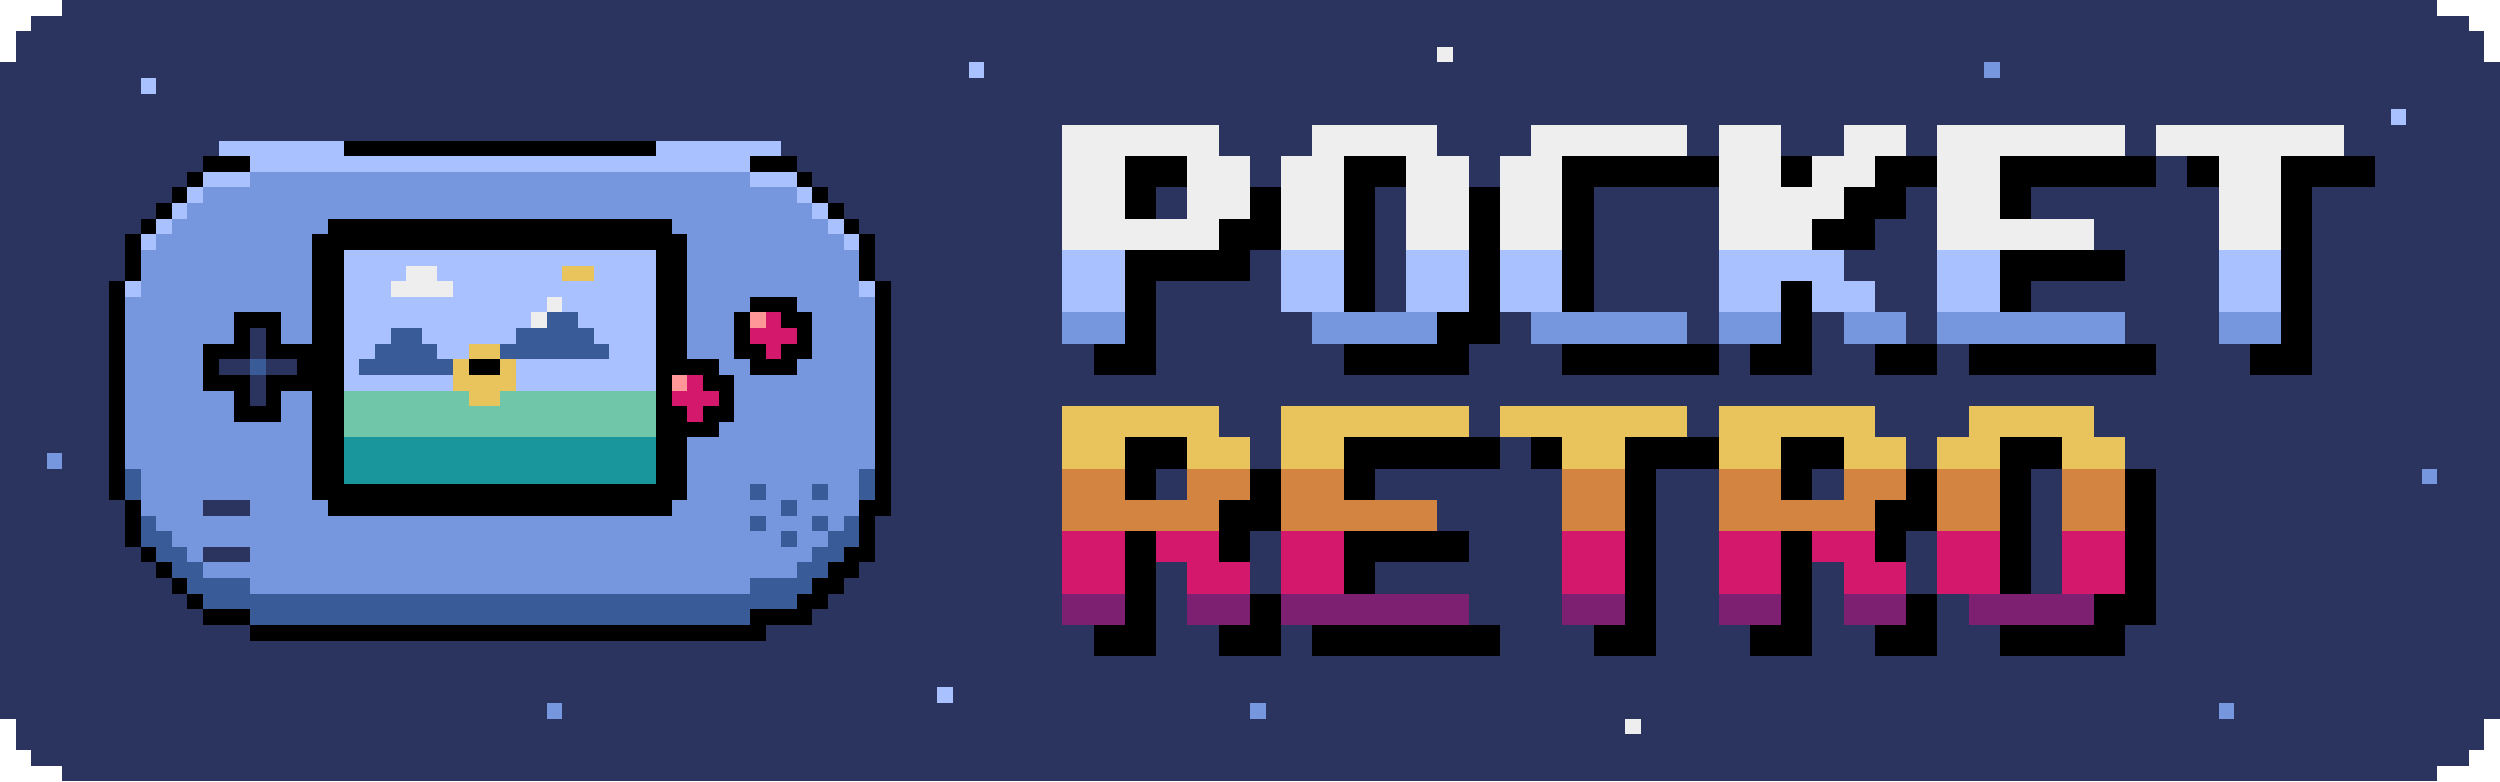
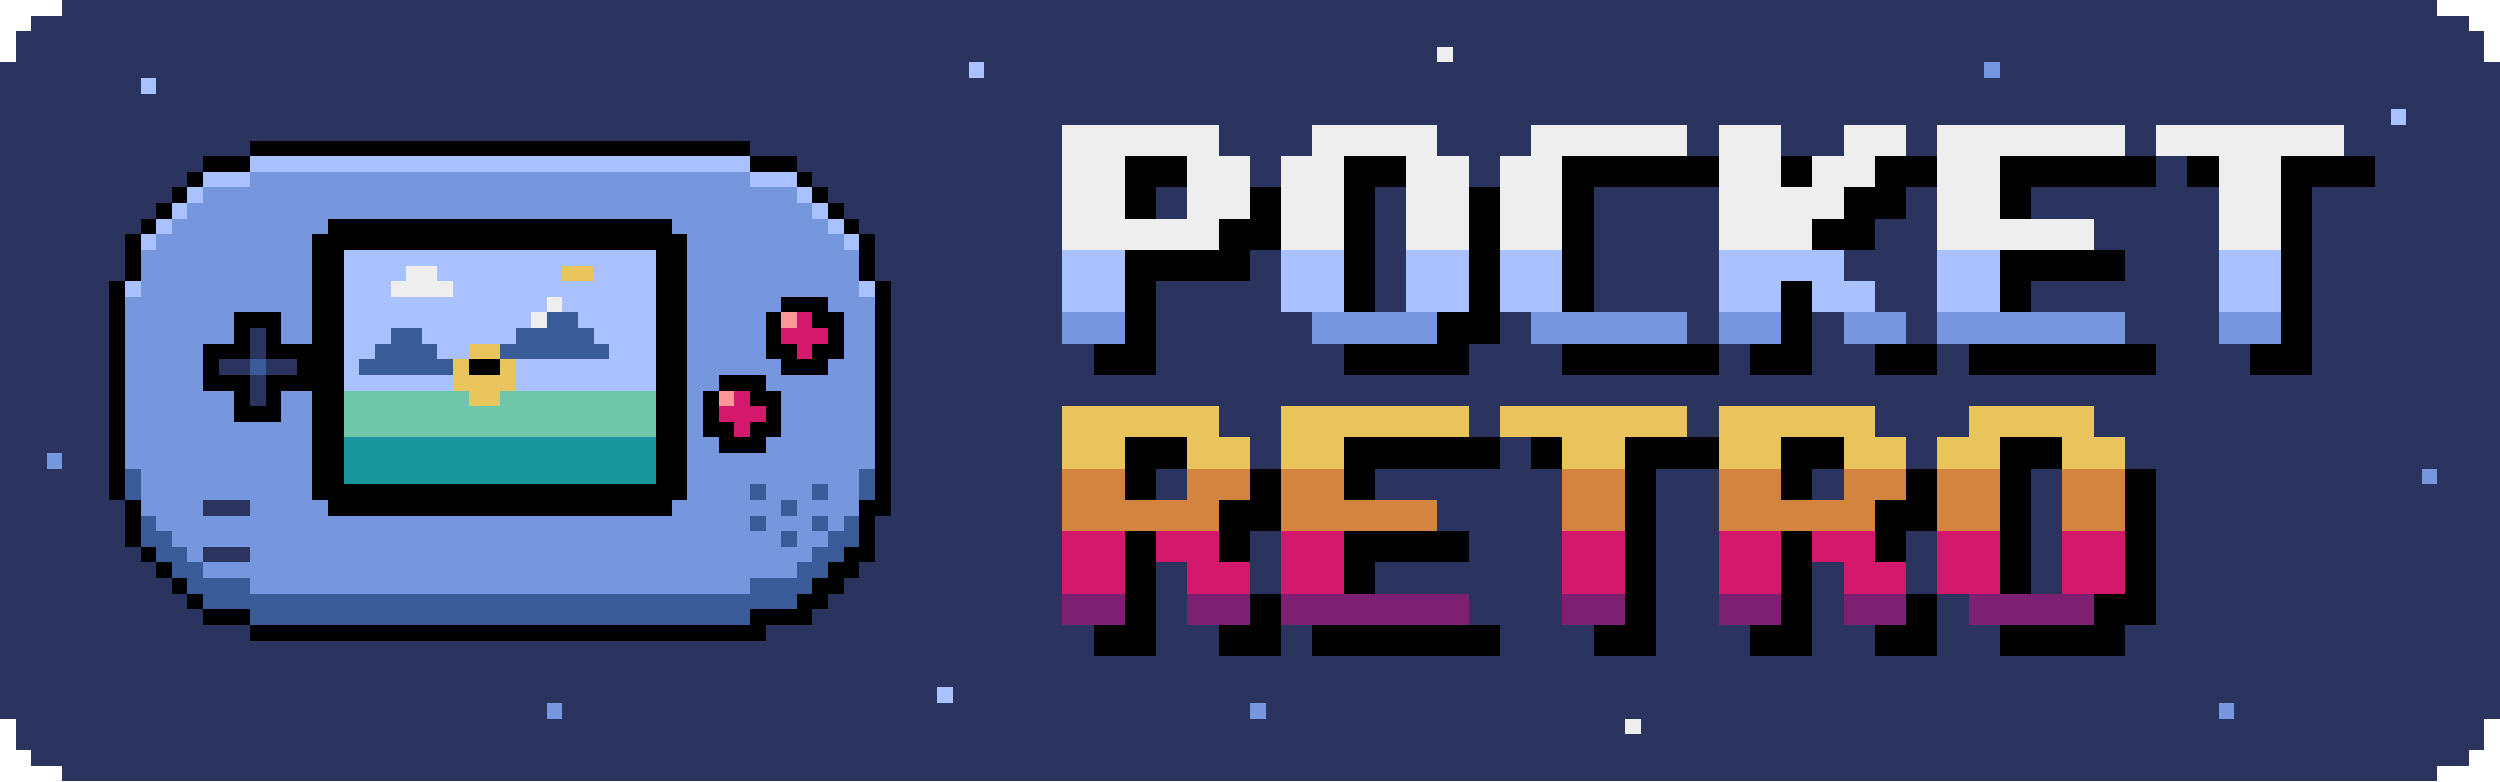
<svg xmlns="http://www.w3.org/2000/svg" viewBox="0 0 160 50" width="640" height="200" shape-rendering="crispEdges">
-   <path fill="#2b335f" d="M4 0h152v1h-152zM2 1h156v1h-156zM1 2h158v1h-158zM1 3h91v1h-91zM93 3h66v1h-66zM0 4h62v1h-62zM63 4h64v1h-64zM128 4h32v1h-32zM0 5h9v1h-9zM10 5h150v1h-150zM0 6h160v1h-160zM0 7h153v1h-153zM154 7h6v1h-6zM0 8h68v1h-68zM78 8h6v1h-6zM92 8h6v1h-6zM108 8h2v1h-2zM114 8h4v1h-4zM122 8h2v1h-2zM136 8h2v1h-2zM150 8h10v1h-10zM0 9h14v1h-14zM50 9h18v1h-18zM78 9h6v1h-6zM92 9h6v1h-6zM108 9h2v1h-2zM114 9h4v1h-4zM122 9h2v1h-2zM136 9h2v1h-2zM150 9h10v1h-10zM0 10h13v1h-13zM51 10h17v1h-17zM80 10h2v1h-2zM94 10h2v1h-2zM138 10h2v1h-2zM152 10h8v1h-8zM0 11h12v1h-12zM52 11h16v1h-16zM80 11h2v1h-2zM94 11h2v1h-2zM138 11h2v1h-2zM152 11h8v1h-8zM0 12h11v1h-11zM53 12h15v1h-15zM74 12h2v1h-2zM88 12h2v1h-2zM102 12h8v1h-8zM122 12h2v1h-2zM130 12h12v1h-12zM148 12h12v1h-12zM0 13h10v1h-10zM54 13h14v1h-14zM74 13h2v1h-2zM88 13h2v1h-2zM102 13h8v1h-8zM122 13h2v1h-2zM130 13h12v1h-12zM148 13h12v1h-12zM0 14h9v1h-9zM55 14h13v1h-13zM88 14h2v1h-2zM102 14h8v1h-8zM120 14h4v1h-4zM134 14h8v1h-8zM148 14h12v1h-12zM0 15h8v1h-8zM56 15h12v1h-12zM88 15h2v1h-2zM102 15h8v1h-8zM120 15h4v1h-4zM134 15h8v1h-8zM148 15h12v1h-12zM0 16h8v1h-8zM56 16h12v1h-12zM80 16h2v1h-2zM88 16h2v1h-2zM102 16h8v1h-8zM118 16h6v1h-6zM136 16h6v1h-6zM148 16h12v1h-12zM0 17h8v1h-8zM56 17h12v1h-12zM80 17h2v1h-2zM88 17h2v1h-2zM102 17h8v1h-8zM118 17h6v1h-6zM136 17h6v1h-6zM148 17h12v1h-12zM0 18h7v1h-7zM57 18h11v1h-11zM74 18h8v1h-8zM88 18h2v1h-2zM102 18h8v1h-8zM120 18h4v1h-4zM130 18h12v1h-12zM148 18h12v1h-12zM0 19h7v1h-7zM57 19h11v1h-11zM74 19h8v1h-8zM88 19h2v1h-2zM102 19h8v1h-8zM120 19h4v1h-4zM130 19h12v1h-12zM148 19h12v1h-12zM0 20h7v1h-7zM57 20h11v1h-11zM74 20h10v1h-10zM96 20h2v1h-2zM108 20h2v1h-2zM116 20h2v1h-2zM122 20h2v1h-2zM136 20h6v1h-6zM148 20h12v1h-12zM0 21h7v1h-7zM16 21h1v1h-1zM57 21h11v1h-11zM74 21h10v1h-10zM96 21h2v1h-2zM108 21h2v1h-2zM116 21h2v1h-2zM122 21h2v1h-2zM136 21h6v1h-6zM148 21h12v1h-12zM0 22h7v1h-7zM16 22h1v1h-1zM57 22h13v1h-13zM74 22h12v1h-12zM94 22h6v1h-6zM110 22h2v1h-2zM116 22h4v1h-4zM124 22h2v1h-2zM138 22h6v1h-6zM148 22h12v1h-12zM0 23h7v1h-7zM14 23h2v1h-2zM17 23h2v1h-2zM57 23h13v1h-13zM74 23h12v1h-12zM94 23h6v1h-6zM110 23h2v1h-2zM116 23h4v1h-4zM124 23h2v1h-2zM138 23h6v1h-6zM148 23h12v1h-12zM0 24h7v1h-7zM16 24h1v1h-1zM57 24h103v1h-103zM0 25h7v1h-7zM16 25h1v1h-1zM57 25h103v1h-103zM0 26h7v1h-7zM57 26h11v1h-11zM78 26h4v1h-4zM94 26h2v1h-2zM108 26h2v1h-2zM120 26h6v1h-6zM134 26h26v1h-26zM0 27h7v1h-7zM57 27h11v1h-11zM78 27h4v1h-4zM94 27h2v1h-2zM108 27h2v1h-2zM120 27h6v1h-6zM134 27h26v1h-26zM0 28h7v1h-7zM57 28h11v1h-11zM80 28h2v1h-2zM96 28h2v1h-2zM122 28h2v1h-2zM136 28h24v1h-24zM0 29h3v1h-3zM4 29h3v1h-3zM57 29h11v1h-11zM80 29h2v1h-2zM96 29h2v1h-2zM122 29h2v1h-2zM136 29h24v1h-24zM0 30h7v1h-7zM57 30h11v1h-11zM74 30h2v1h-2zM88 30h12v1h-12zM106 30h4v1h-4zM116 30h2v1h-2zM130 30h2v1h-2zM138 30h17v1h-17zM156 30h4v1h-4zM0 31h7v1h-7zM57 31h11v1h-11zM74 31h2v1h-2zM88 31h12v1h-12zM106 31h4v1h-4zM116 31h2v1h-2zM130 31h2v1h-2zM138 31h22v1h-22zM0 32h8v1h-8zM13 32h3v1h-3zM57 32h11v1h-11zM92 32h8v1h-8zM106 32h4v1h-4zM130 32h2v1h-2zM138 32h22v1h-22zM0 33h8v1h-8zM56 33h12v1h-12zM92 33h8v1h-8zM106 33h4v1h-4zM130 33h2v1h-2zM138 33h22v1h-22zM0 34h8v1h-8zM56 34h12v1h-12zM80 34h2v1h-2zM94 34h6v1h-6zM106 34h4v1h-4zM122 34h2v1h-2zM130 34h2v1h-2zM138 34h22v1h-22zM0 35h9v1h-9zM13 35h3v1h-3zM56 35h12v1h-12zM80 35h2v1h-2zM94 35h6v1h-6zM106 35h4v1h-4zM122 35h2v1h-2zM130 35h2v1h-2zM138 35h22v1h-22zM0 36h10v1h-10zM55 36h13v1h-13zM74 36h2v1h-2zM80 36h2v1h-2zM88 36h12v1h-12zM106 36h4v1h-4zM116 36h2v1h-2zM122 36h2v1h-2zM130 36h2v1h-2zM138 36h22v1h-22zM0 37h11v1h-11zM54 37h14v1h-14zM74 37h2v1h-2zM80 37h2v1h-2zM88 37h12v1h-12zM106 37h4v1h-4zM116 37h2v1h-2zM122 37h2v1h-2zM130 37h2v1h-2zM138 37h22v1h-22zM0 38h12v1h-12zM53 38h15v1h-15zM74 38h2v1h-2zM94 38h6v1h-6zM106 38h4v1h-4zM116 38h2v1h-2zM124 38h2v1h-2zM138 38h22v1h-22zM0 39h13v1h-13zM52 39h16v1h-16zM74 39h2v1h-2zM94 39h6v1h-6zM106 39h4v1h-4zM116 39h2v1h-2zM124 39h2v1h-2zM138 39h22v1h-22zM0 40h16v1h-16zM49 40h21v1h-21zM74 40h4v1h-4zM82 40h2v1h-2zM96 40h6v1h-6zM106 40h6v1h-6zM116 40h4v1h-4zM124 40h4v1h-4zM136 40h24v1h-24zM0 41h70v1h-70zM74 41h4v1h-4zM82 41h2v1h-2zM96 41h6v1h-6zM106 41h6v1h-6zM116 41h4v1h-4zM124 41h4v1h-4zM136 41h24v1h-24zM0 42h160v1h-160zM0 43h160v1h-160zM0 44h60v1h-60zM61 44h99v1h-99zM0 45h35v1h-35zM36 45h44v1h-44zM81 45h61v1h-61zM143 45h17v1h-17zM1 46h103v1h-103zM105 46h54v1h-54zM1 47h158v1h-158zM2 48h156v1h-156zM4 49h152v1h-152z" />
+   <path fill="#2b335f" d="M4 0h152v1h-152zM2 1h156v1h-156zM1 2h158v1h-158zM1 3h91v1h-91zM93 3h66v1h-66zM0 4h62v1h-62zM63 4h64v1h-64zM128 4h32v1h-32zM0 5h9v1h-9zM10 5h150v1h-150zM0 6h160v1h-160zM0 7h153v1h-153zM154 7h6v1h-6zM0 8h68v1h-68zM78 8h6v1h-6zM92 8h6v1h-6zM108 8h2v1h-2zM114 8h4v1h-4zM122 8h2v1h-2zM136 8h2v1h-2zM150 8h10v1h-10zM0 9h16v1h-16zM48 9h20v1h-20zM78 9h6v1h-6zM92 9h6v1h-6zM108 9h2v1h-2zM114 9h4v1h-4zM122 9h2v1h-2zM136 9h2v1h-2zM150 9h10v1h-10zM0 10h13v1h-13zM51 10h17v1h-17zM80 10h2v1h-2zM94 10h2v1h-2zM138 10h2v1h-2zM152 10h8v1h-8zM0 11h12v1h-12zM52 11h16v1h-16zM80 11h2v1h-2zM94 11h2v1h-2zM138 11h2v1h-2zM152 11h8v1h-8zM0 12h11v1h-11zM53 12h15v1h-15zM74 12h2v1h-2zM88 12h2v1h-2zM102 12h8v1h-8zM122 12h2v1h-2zM130 12h12v1h-12zM148 12h12v1h-12zM0 13h10v1h-10zM54 13h14v1h-14zM74 13h2v1h-2zM88 13h2v1h-2zM102 13h8v1h-8zM122 13h2v1h-2zM130 13h12v1h-12zM148 13h12v1h-12zM0 14h9v1h-9zM55 14h13v1h-13zM88 14h2v1h-2zM102 14h8v1h-8zM120 14h4v1h-4zM134 14h8v1h-8zM148 14h12v1h-12zM0 15h8v1h-8zM56 15h12v1h-12zM88 15h2v1h-2zM102 15h8v1h-8zM120 15h4v1h-4zM134 15h8v1h-8zM148 15h12v1h-12zM0 16h8v1h-8zM56 16h12v1h-12zM80 16h2v1h-2zM88 16h2v1h-2zM102 16h8v1h-8zM118 16h6v1h-6zM136 16h6v1h-6zM148 16h12v1h-12zM0 17h8v1h-8zM56 17h12v1h-12zM80 17h2v1h-2zM88 17h2v1h-2zM102 17h8v1h-8zM118 17h6v1h-6zM136 17h6v1h-6zM148 17h12v1h-12zM0 18h7v1h-7zM57 18h11v1h-11zM74 18h8v1h-8zM88 18h2v1h-2zM102 18h8v1h-8zM120 18h4v1h-4zM130 18h12v1h-12zM148 18h12v1h-12zM0 19h7v1h-7zM57 19h11v1h-11zM74 19h8v1h-8zM88 19h2v1h-2zM102 19h8v1h-8zM120 19h4v1h-4zM130 19h12v1h-12zM148 19h12v1h-12zM0 20h7v1h-7zM57 20h11v1h-11zM74 20h10v1h-10zM96 20h2v1h-2zM108 20h2v1h-2zM116 20h2v1h-2zM122 20h2v1h-2zM136 20h6v1h-6zM148 20h12v1h-12zM0 21h7v1h-7zM16 21h1v1h-1zM57 21h11v1h-11zM74 21h10v1h-10zM96 21h2v1h-2zM108 21h2v1h-2zM116 21h2v1h-2zM122 21h2v1h-2zM136 21h6v1h-6zM148 21h12v1h-12zM0 22h7v1h-7zM16 22h1v1h-1zM57 22h13v1h-13zM74 22h12v1h-12zM94 22h6v1h-6zM110 22h2v1h-2zM116 22h4v1h-4zM124 22h2v1h-2zM138 22h6v1h-6zM148 22h12v1h-12zM0 23h7v1h-7zM14 23h2v1h-2zM17 23h2v1h-2zM57 23h13v1h-13zM74 23h12v1h-12zM94 23h6v1h-6zM110 23h2v1h-2zM116 23h4v1h-4zM124 23h2v1h-2zM138 23h6v1h-6zM148 23h12v1h-12zM0 24h7v1h-7zM16 24h1v1h-1zM57 24h103v1h-103zM0 25h7v1h-7zM16 25h1v1h-1zM57 25h103v1h-103zM0 26h7v1h-7zM57 26h11v1h-11zM78 26h4v1h-4zM94 26h2v1h-2zM108 26h2v1h-2zM120 26h6v1h-6zM134 26h26v1h-26zM0 27h7v1h-7zM57 27h11v1h-11zM78 27h4v1h-4zM94 27h2v1h-2zM108 27h2v1h-2zM120 27h6v1h-6zM134 27h26v1h-26zM0 28h7v1h-7zM57 28h11v1h-11zM80 28h2v1h-2zM96 28h2v1h-2zM122 28h2v1h-2zM136 28h24v1h-24zM0 29h3v1h-3zM4 29h3v1h-3zM57 29h11v1h-11zM80 29h2v1h-2zM96 29h2v1h-2zM122 29h2v1h-2zM136 29h24v1h-24zM0 30h7v1h-7zM57 30h11v1h-11zM74 30h2v1h-2zM88 30h12v1h-12zM106 30h4v1h-4zM116 30h2v1h-2zM130 30h2v1h-2zM138 30h17v1h-17zM156 30h4v1h-4zM0 31h7v1h-7zM57 31h11v1h-11zM74 31h2v1h-2zM88 31h12v1h-12zM106 31h4v1h-4zM116 31h2v1h-2zM130 31h2v1h-2zM138 31h22v1h-22zM0 32h8v1h-8zM13 32h3v1h-3zM57 32h11v1h-11zM92 32h8v1h-8zM106 32h4v1h-4zM130 32h2v1h-2zM138 32h22v1h-22zM0 33h8v1h-8zM56 33h12v1h-12zM92 33h8v1h-8zM106 33h4v1h-4zM130 33h2v1h-2zM138 33h22v1h-22zM0 34h8v1h-8zM56 34h12v1h-12zM80 34h2v1h-2zM94 34h6v1h-6zM106 34h4v1h-4zM122 34h2v1h-2zM130 34h2v1h-2zM138 34h22v1h-22zM0 35h9v1h-9zM13 35h3v1h-3zM56 35h12v1h-12zM80 35h2v1h-2zM94 35h6v1h-6zM106 35h4v1h-4zM122 35h2v1h-2zM130 35h2v1h-2zM138 35h22v1h-22zM0 36h10v1h-10zM55 36h13v1h-13zM74 36h2v1h-2zM80 36h2v1h-2zM88 36h12v1h-12zM106 36h4v1h-4zM116 36h2v1h-2zM122 36h2v1h-2zM130 36h2v1h-2zM138 36h22v1h-22zM0 37h11v1h-11zM54 37h14v1h-14zM74 37h2v1h-2zM80 37h2v1h-2zM88 37h12v1h-12zM106 37h4v1h-4zM116 37h2v1h-2zM122 37h2v1h-2zM130 37h2v1h-2zM138 37h22v1h-22zM0 38h12v1h-12zM53 38h15v1h-15zM74 38h2v1h-2zM94 38h6v1h-6zM106 38h4v1h-4zM116 38h2v1h-2zM124 38h2v1h-2zM138 38h22v1h-22zM0 39h13v1h-13zM52 39h16v1h-16zM74 39h2v1h-2zM94 39h6v1h-6zM106 39h4v1h-4zM116 39h2v1h-2zM124 39h2v1h-2zM138 39h22v1h-22zM0 40h16v1h-16zM49 40h21v1h-21zM74 40h4v1h-4zM82 40h2v1h-2zM96 40h6v1h-6zM106 40h6v1h-6zM116 40h4v1h-4zM124 40h4v1h-4zM136 40h24v1h-24zM0 41h70v1h-70zM74 41h4v1h-4zM82 41h2v1h-2zM96 41h6v1h-6zM106 41h6v1h-6zM116 41h4v1h-4zM124 41h4v1h-4zM136 41h24v1h-24zM0 42h160v1h-160zM0 43h160v1h-160zM0 44h60v1h-60zM61 44h99v1h-99zM0 45h35v1h-35zM36 45h44v1h-44zM81 45h61v1h-61zM143 45h17v1h-17zM1 46h103v1h-103zM105 46h54v1h-54zM1 47h158v1h-158zM2 48h156v1h-156zM4 49h152v1h-152z" />
  <path fill="#eeeeee" d="M92 3h1v1h-1zM68 8h10v1h-10zM84 8h8v1h-8zM98 8h10v1h-10zM110 8h4v1h-4zM118 8h4v1h-4zM124 8h12v1h-12zM138 8h12v1h-12zM68 9h10v1h-10zM84 9h8v1h-8zM98 9h10v1h-10zM110 9h4v1h-4zM118 9h4v1h-4zM124 9h12v1h-12zM138 9h12v1h-12zM68 10h4v1h-4zM76 10h4v1h-4zM82 10h4v1h-4zM90 10h4v1h-4zM96 10h4v1h-4zM110 10h4v1h-4zM116 10h4v1h-4zM124 10h4v1h-4zM142 10h4v1h-4zM68 11h4v1h-4zM76 11h4v1h-4zM82 11h4v1h-4zM90 11h4v1h-4zM96 11h4v1h-4zM110 11h4v1h-4zM116 11h4v1h-4zM124 11h4v1h-4zM142 11h4v1h-4zM68 12h4v1h-4zM76 12h4v1h-4zM82 12h4v1h-4zM90 12h4v1h-4zM96 12h4v1h-4zM110 12h8v1h-8zM124 12h4v1h-4zM142 12h4v1h-4zM68 13h4v1h-4zM76 13h4v1h-4zM82 13h4v1h-4zM90 13h4v1h-4zM96 13h4v1h-4zM110 13h8v1h-8zM124 13h4v1h-4zM142 13h4v1h-4zM68 14h10v1h-10zM82 14h4v1h-4zM90 14h4v1h-4zM96 14h4v1h-4zM110 14h6v1h-6zM124 14h10v1h-10zM142 14h4v1h-4zM68 15h10v1h-10zM82 15h4v1h-4zM90 15h4v1h-4zM96 15h4v1h-4zM110 15h6v1h-6zM124 15h10v1h-10zM142 15h4v1h-4zM26 17h2v1h-2zM25 18h4v1h-4zM35 19h1v1h-1zM34 20h1v1h-1zM104 46h1v1h-1z" />
-   <path fill="#a9c1ff" d="M62 4h1v1h-1zM9 5h1v1h-1zM153 7h1v1h-1zM14 9h8v1h-8zM42 9h8v1h-8zM16 10h32v1h-32zM13 11h3v1h-3zM48 11h3v1h-3zM12 12h1v1h-1zM51 12h1v1h-1zM11 13h1v1h-1zM52 13h1v1h-1zM10 14h1v1h-1zM53 14h1v1h-1zM9 15h1v1h-1zM54 15h1v1h-1zM22 16h20v1h-20zM68 16h4v1h-4zM82 16h4v1h-4zM90 16h4v1h-4zM96 16h4v1h-4zM110 16h8v1h-8zM124 16h4v1h-4zM142 16h4v1h-4zM22 17h4v1h-4zM28 17h8v1h-8zM38 17h4v1h-4zM68 17h4v1h-4zM82 17h4v1h-4zM90 17h4v1h-4zM96 17h4v1h-4zM110 17h8v1h-8zM124 17h4v1h-4zM142 17h4v1h-4zM8 18h1v1h-1zM22 18h3v1h-3zM29 18h13v1h-13zM55 18h1v1h-1zM68 18h4v1h-4zM82 18h4v1h-4zM90 18h4v1h-4zM96 18h4v1h-4zM110 18h4v1h-4zM116 18h4v1h-4zM124 18h4v1h-4zM142 18h4v1h-4zM22 19h13v1h-13zM36 19h6v1h-6zM68 19h4v1h-4zM82 19h4v1h-4zM90 19h4v1h-4zM96 19h4v1h-4zM110 19h4v1h-4zM116 19h4v1h-4zM124 19h4v1h-4zM142 19h4v1h-4zM22 20h12v1h-12zM37 20h5v1h-5zM22 21h3v1h-3zM27 21h6v1h-6zM38 21h4v1h-4zM22 22h2v1h-2zM28 22h2v1h-2zM39 22h3v1h-3zM22 23h1v1h-1zM33 23h9v1h-9zM22 24h7v1h-7zM33 24h9v1h-9zM60 44h1v1h-1z" />
-   <path fill="#7696de" d="M127 4h1v1h-1zM16 11h32v1h-32zM13 12h38v1h-38zM12 13h40v1h-40zM11 14h10v1h-10zM43 14h10v1h-10zM10 15h10v1h-10zM44 15h10v1h-10zM9 16h11v1h-11zM44 16h11v1h-11zM9 17h11v1h-11zM44 17h11v1h-11zM9 18h11v1h-11zM44 18h11v1h-11zM8 19h12v1h-12zM44 19h4v1h-4zM51 19h5v1h-5zM8 20h7v1h-7zM18 20h2v1h-2zM44 20h3v1h-3zM52 20h4v1h-4zM68 20h4v1h-4zM84 20h8v1h-8zM98 20h10v1h-10zM110 20h4v1h-4zM118 20h4v1h-4zM124 20h12v1h-12zM142 20h4v1h-4zM8 21h7v1h-7zM18 21h2v1h-2zM44 21h3v1h-3zM52 21h4v1h-4zM68 21h4v1h-4zM84 21h8v1h-8zM98 21h10v1h-10zM110 21h4v1h-4zM118 21h4v1h-4zM124 21h12v1h-12zM142 21h4v1h-4zM8 22h5v1h-5zM44 22h3v1h-3zM52 22h4v1h-4zM8 23h5v1h-5zM46 23h2v1h-2zM51 23h5v1h-5zM8 24h5v1h-5zM47 24h9v1h-9zM8 25h7v1h-7zM18 25h2v1h-2zM47 25h9v1h-9zM8 26h7v1h-7zM18 26h2v1h-2zM47 26h9v1h-9zM8 27h12v1h-12zM46 27h10v1h-10zM8 28h12v1h-12zM44 28h12v1h-12zM3 29h1v1h-1zM8 29h12v1h-12zM44 29h12v1h-12zM9 30h11v1h-11zM44 30h11v1h-11zM155 30h1v1h-1zM9 31h11v1h-11zM44 31h4v1h-4zM49 31h3v1h-3zM53 31h2v1h-2zM9 32h4v1h-4zM16 32h5v1h-5zM43 32h7v1h-7zM51 32h4v1h-4zM10 33h38v1h-38zM49 33h3v1h-3zM53 33h1v1h-1zM11 34h39v1h-39zM51 34h2v1h-2zM12 35h1v1h-1zM16 35h36v1h-36zM13 36h38v1h-38zM16 37h32v1h-32zM35 45h1v1h-1zM80 45h1v1h-1zM142 45h1v1h-1z" />
-   <path fill="#000000" d="M22 9h20v1h-20zM13 10h3v1h-3zM48 10h3v1h-3zM72 10h4v1h-4zM86 10h4v1h-4zM100 10h10v1h-10zM114 10h2v1h-2zM120 10h4v1h-4zM128 10h10v1h-10zM140 10h2v1h-2zM146 10h6v1h-6zM12 11h1v1h-1zM51 11h1v1h-1zM72 11h4v1h-4zM86 11h4v1h-4zM100 11h10v1h-10zM114 11h2v1h-2zM120 11h4v1h-4zM128 11h10v1h-10zM140 11h2v1h-2zM146 11h6v1h-6zM11 12h1v1h-1zM52 12h1v1h-1zM72 12h2v1h-2zM80 12h2v1h-2zM86 12h2v1h-2zM94 12h2v1h-2zM100 12h2v1h-2zM118 12h4v1h-4zM128 12h2v1h-2zM146 12h2v1h-2zM10 13h1v1h-1zM53 13h1v1h-1zM72 13h2v1h-2zM80 13h2v1h-2zM86 13h2v1h-2zM94 13h2v1h-2zM100 13h2v1h-2zM118 13h4v1h-4zM128 13h2v1h-2zM146 13h2v1h-2zM9 14h1v1h-1zM21 14h22v1h-22zM54 14h1v1h-1zM78 14h4v1h-4zM86 14h2v1h-2zM94 14h2v1h-2zM100 14h2v1h-2zM116 14h4v1h-4zM146 14h2v1h-2zM8 15h1v1h-1zM20 15h24v1h-24zM55 15h1v1h-1zM78 15h4v1h-4zM86 15h2v1h-2zM94 15h2v1h-2zM100 15h2v1h-2zM116 15h4v1h-4zM146 15h2v1h-2zM8 16h1v1h-1zM20 16h2v1h-2zM42 16h2v1h-2zM55 16h1v1h-1zM72 16h8v1h-8zM86 16h2v1h-2zM94 16h2v1h-2zM100 16h2v1h-2zM128 16h8v1h-8zM146 16h2v1h-2zM8 17h1v1h-1zM20 17h2v1h-2zM42 17h2v1h-2zM55 17h1v1h-1zM72 17h8v1h-8zM86 17h2v1h-2zM94 17h2v1h-2zM100 17h2v1h-2zM128 17h8v1h-8zM146 17h2v1h-2zM7 18h1v1h-1zM20 18h2v1h-2zM42 18h2v1h-2zM56 18h1v1h-1zM72 18h2v1h-2zM86 18h2v1h-2zM94 18h2v1h-2zM100 18h2v1h-2zM114 18h2v1h-2zM128 18h2v1h-2zM146 18h2v1h-2zM7 19h1v1h-1zM20 19h2v1h-2zM42 19h2v1h-2zM48 19h3v1h-3zM56 19h1v1h-1zM72 19h2v1h-2zM86 19h2v1h-2zM94 19h2v1h-2zM100 19h2v1h-2zM114 19h2v1h-2zM128 19h2v1h-2zM146 19h2v1h-2zM7 20h1v1h-1zM15 20h3v1h-3zM20 20h2v1h-2zM42 20h2v1h-2zM47 20h1v1h-1zM50 20h2v1h-2zM56 20h1v1h-1zM72 20h2v1h-2zM92 20h4v1h-4zM114 20h2v1h-2zM146 20h2v1h-2zM7 21h1v1h-1zM15 21h1v1h-1zM17 21h1v1h-1zM20 21h2v1h-2zM42 21h2v1h-2zM47 21h1v1h-1zM51 21h1v1h-1zM56 21h1v1h-1zM72 21h2v1h-2zM92 21h4v1h-4zM114 21h2v1h-2zM146 21h2v1h-2zM7 22h1v1h-1zM13 22h3v1h-3zM17 22h5v1h-5zM42 22h2v1h-2zM47 22h2v1h-2zM50 22h2v1h-2zM56 22h1v1h-1zM70 22h4v1h-4zM86 22h8v1h-8zM100 22h10v1h-10zM112 22h4v1h-4zM120 22h4v1h-4zM126 22h12v1h-12zM144 22h4v1h-4zM7 23h1v1h-1zM13 23h1v1h-1zM19 23h3v1h-3zM30 23h2v1h-2zM42 23h4v1h-4zM48 23h3v1h-3zM56 23h1v1h-1zM70 23h4v1h-4zM86 23h8v1h-8zM100 23h10v1h-10zM112 23h4v1h-4zM120 23h4v1h-4zM126 23h12v1h-12zM144 23h4v1h-4zM7 24h1v1h-1zM13 24h3v1h-3zM17 24h5v1h-5zM42 24h1v1h-1zM45 24h2v1h-2zM56 24h1v1h-1zM7 25h1v1h-1zM15 25h1v1h-1zM17 25h1v1h-1zM20 25h2v1h-2zM42 25h1v1h-1zM46 25h1v1h-1zM56 25h1v1h-1zM7 26h1v1h-1zM15 26h3v1h-3zM20 26h2v1h-2zM42 26h2v1h-2zM45 26h2v1h-2zM56 26h1v1h-1zM7 27h1v1h-1zM20 27h2v1h-2zM42 27h4v1h-4zM56 27h1v1h-1zM7 28h1v1h-1zM20 28h2v1h-2zM42 28h2v1h-2zM56 28h1v1h-1zM72 28h4v1h-4zM86 28h10v1h-10zM98 28h2v1h-2zM104 28h6v1h-6zM114 28h4v1h-4zM128 28h4v1h-4zM7 29h1v1h-1zM20 29h2v1h-2zM42 29h2v1h-2zM56 29h1v1h-1zM72 29h4v1h-4zM86 29h10v1h-10zM98 29h2v1h-2zM104 29h6v1h-6zM114 29h4v1h-4zM128 29h4v1h-4zM7 30h1v1h-1zM20 30h2v1h-2zM42 30h2v1h-2zM56 30h1v1h-1zM72 30h2v1h-2zM80 30h2v1h-2zM86 30h2v1h-2zM104 30h2v1h-2zM114 30h2v1h-2zM122 30h2v1h-2zM128 30h2v1h-2zM136 30h2v1h-2zM7 31h1v1h-1zM20 31h24v1h-24zM56 31h1v1h-1zM72 31h2v1h-2zM80 31h2v1h-2zM86 31h2v1h-2zM104 31h2v1h-2zM114 31h2v1h-2zM122 31h2v1h-2zM128 31h2v1h-2zM136 31h2v1h-2zM8 32h1v1h-1zM21 32h22v1h-22zM55 32h2v1h-2zM78 32h4v1h-4zM104 32h2v1h-2zM120 32h4v1h-4zM128 32h2v1h-2zM136 32h2v1h-2zM8 33h1v1h-1zM55 33h1v1h-1zM78 33h4v1h-4zM104 33h2v1h-2zM120 33h4v1h-4zM128 33h2v1h-2zM136 33h2v1h-2zM8 34h1v1h-1zM55 34h1v1h-1zM72 34h2v1h-2zM78 34h2v1h-2zM86 34h8v1h-8zM104 34h2v1h-2zM114 34h2v1h-2zM120 34h2v1h-2zM128 34h2v1h-2zM136 34h2v1h-2zM9 35h1v1h-1zM54 35h2v1h-2zM72 35h2v1h-2zM78 35h2v1h-2zM86 35h8v1h-8zM104 35h2v1h-2zM114 35h2v1h-2zM120 35h2v1h-2zM128 35h2v1h-2zM136 35h2v1h-2zM10 36h1v1h-1zM53 36h2v1h-2zM72 36h2v1h-2zM86 36h2v1h-2zM104 36h2v1h-2zM114 36h2v1h-2zM128 36h2v1h-2zM136 36h2v1h-2zM11 37h1v1h-1zM52 37h2v1h-2zM72 37h2v1h-2zM86 37h2v1h-2zM104 37h2v1h-2zM114 37h2v1h-2zM128 37h2v1h-2zM136 37h2v1h-2zM12 38h1v1h-1zM51 38h2v1h-2zM72 38h2v1h-2zM80 38h2v1h-2zM104 38h2v1h-2zM114 38h2v1h-2zM122 38h2v1h-2zM134 38h4v1h-4zM13 39h3v1h-3zM48 39h4v1h-4zM72 39h2v1h-2zM80 39h2v1h-2zM104 39h2v1h-2zM114 39h2v1h-2zM122 39h2v1h-2zM134 39h4v1h-4zM16 40h33v1h-33zM70 40h4v1h-4zM78 40h4v1h-4zM84 40h12v1h-12zM102 40h4v1h-4zM112 40h4v1h-4zM120 40h4v1h-4zM128 40h8v1h-8zM70 41h4v1h-4zM78 41h4v1h-4zM84 41h12v1h-12zM102 41h4v1h-4zM112 41h4v1h-4zM120 41h4v1h-4zM128 41h8v1h-8z" />
+   <path fill="#a9c1ff" d="M62 4h1v1h-1zM9 5h1v1h-1zM153 7h1v1h-1zM16 10h32v1h-32zM13 11h3v1h-3zM48 11h3v1h-3zM12 12h1v1h-1zM51 12h1v1h-1zM11 13h1v1h-1zM52 13h1v1h-1zM10 14h1v1h-1zM53 14h1v1h-1zM9 15h1v1h-1zM54 15h1v1h-1zM22 16h20v1h-20zM68 16h4v1h-4zM82 16h4v1h-4zM90 16h4v1h-4zM96 16h4v1h-4zM110 16h8v1h-8zM124 16h4v1h-4zM142 16h4v1h-4zM22 17h4v1h-4zM28 17h8v1h-8zM38 17h4v1h-4zM68 17h4v1h-4zM82 17h4v1h-4zM90 17h4v1h-4zM96 17h4v1h-4zM110 17h8v1h-8zM124 17h4v1h-4zM142 17h4v1h-4zM8 18h1v1h-1zM22 18h3v1h-3zM29 18h13v1h-13zM55 18h1v1h-1zM68 18h4v1h-4zM82 18h4v1h-4zM90 18h4v1h-4zM96 18h4v1h-4zM110 18h4v1h-4zM116 18h4v1h-4zM124 18h4v1h-4zM142 18h4v1h-4zM22 19h13v1h-13zM36 19h6v1h-6zM68 19h4v1h-4zM82 19h4v1h-4zM90 19h4v1h-4zM96 19h4v1h-4zM110 19h4v1h-4zM116 19h4v1h-4zM124 19h4v1h-4zM142 19h4v1h-4zM22 20h12v1h-12zM37 20h5v1h-5zM22 21h3v1h-3zM27 21h6v1h-6zM38 21h4v1h-4zM22 22h2v1h-2zM28 22h2v1h-2zM39 22h3v1h-3zM22 23h1v1h-1zM33 23h9v1h-9zM22 24h7v1h-7zM33 24h9v1h-9zM60 44h1v1h-1z" />
+   <path fill="#7696de" d="M127 4h1v1h-1zM16 11h32v1h-32zM13 12h38v1h-38zM12 13h40v1h-40zM11 14h10v1h-10zM43 14h10v1h-10zM10 15h10v1h-10zM44 15h10v1h-10zM9 16h11v1h-11zM44 16h11v1h-11zM9 17h11v1h-11zM44 17h11v1h-11zM9 18h11v1h-11zM44 18h11v1h-11zM8 19h12v1h-12zM44 19h6v1h-6zM53 19h3v1h-3zM8 20h7v1h-7zM18 20h2v1h-2zM44 20h5v1h-5zM54 20h2v1h-2zM68 20h4v1h-4zM84 20h8v1h-8zM98 20h10v1h-10zM110 20h4v1h-4zM118 20h4v1h-4zM124 20h12v1h-12zM142 20h4v1h-4zM8 21h7v1h-7zM18 21h2v1h-2zM44 21h5v1h-5zM54 21h2v1h-2zM68 21h4v1h-4zM84 21h8v1h-8zM98 21h10v1h-10zM110 21h4v1h-4zM118 21h4v1h-4zM124 21h12v1h-12zM142 21h4v1h-4zM8 22h5v1h-5zM44 22h5v1h-5zM54 22h2v1h-2zM8 23h5v1h-5zM44 23h6v1h-6zM53 23h3v1h-3zM8 24h5v1h-5zM44 24h2v1h-2zM49 24h7v1h-7zM8 25h7v1h-7zM18 25h2v1h-2zM44 25h1v1h-1zM50 25h6v1h-6zM8 26h7v1h-7zM18 26h2v1h-2zM44 26h1v1h-1zM50 26h6v1h-6zM8 27h12v1h-12zM44 27h1v1h-1zM50 27h6v1h-6zM8 28h12v1h-12zM44 28h2v1h-2zM49 28h7v1h-7zM3 29h1v1h-1zM8 29h12v1h-12zM44 29h12v1h-12zM9 30h11v1h-11zM44 30h11v1h-11zM155 30h1v1h-1zM9 31h11v1h-11zM44 31h4v1h-4zM49 31h3v1h-3zM53 31h2v1h-2zM9 32h4v1h-4zM16 32h5v1h-5zM43 32h7v1h-7zM51 32h4v1h-4zM10 33h38v1h-38zM49 33h3v1h-3zM53 33h1v1h-1zM11 34h39v1h-39zM51 34h2v1h-2zM12 35h1v1h-1zM16 35h36v1h-36zM13 36h38v1h-38zM16 37h32v1h-32zM35 45h1v1h-1zM80 45h1v1h-1zM142 45h1v1h-1z" />
+   <path fill="#000000" d="M16 9h32v1h-32zM13 10h3v1h-3zM48 10h3v1h-3zM72 10h4v1h-4zM86 10h4v1h-4zM100 10h10v1h-10zM114 10h2v1h-2zM120 10h4v1h-4zM128 10h10v1h-10zM140 10h2v1h-2zM146 10h6v1h-6zM12 11h1v1h-1zM51 11h1v1h-1zM72 11h4v1h-4zM86 11h4v1h-4zM100 11h10v1h-10zM114 11h2v1h-2zM120 11h4v1h-4zM128 11h10v1h-10zM140 11h2v1h-2zM146 11h6v1h-6zM11 12h1v1h-1zM52 12h1v1h-1zM72 12h2v1h-2zM80 12h2v1h-2zM86 12h2v1h-2zM94 12h2v1h-2zM100 12h2v1h-2zM118 12h4v1h-4zM128 12h2v1h-2zM146 12h2v1h-2zM10 13h1v1h-1zM53 13h1v1h-1zM72 13h2v1h-2zM80 13h2v1h-2zM86 13h2v1h-2zM94 13h2v1h-2zM100 13h2v1h-2zM118 13h4v1h-4zM128 13h2v1h-2zM146 13h2v1h-2zM9 14h1v1h-1zM21 14h22v1h-22zM54 14h1v1h-1zM78 14h4v1h-4zM86 14h2v1h-2zM94 14h2v1h-2zM100 14h2v1h-2zM116 14h4v1h-4zM146 14h2v1h-2zM8 15h1v1h-1zM20 15h24v1h-24zM55 15h1v1h-1zM78 15h4v1h-4zM86 15h2v1h-2zM94 15h2v1h-2zM100 15h2v1h-2zM116 15h4v1h-4zM146 15h2v1h-2zM8 16h1v1h-1zM20 16h2v1h-2zM42 16h2v1h-2zM55 16h1v1h-1zM72 16h8v1h-8zM86 16h2v1h-2zM94 16h2v1h-2zM100 16h2v1h-2zM128 16h8v1h-8zM146 16h2v1h-2zM8 17h1v1h-1zM20 17h2v1h-2zM42 17h2v1h-2zM55 17h1v1h-1zM72 17h8v1h-8zM86 17h2v1h-2zM94 17h2v1h-2zM100 17h2v1h-2zM128 17h8v1h-8zM146 17h2v1h-2zM7 18h1v1h-1zM20 18h2v1h-2zM42 18h2v1h-2zM56 18h1v1h-1zM72 18h2v1h-2zM86 18h2v1h-2zM94 18h2v1h-2zM100 18h2v1h-2zM114 18h2v1h-2zM128 18h2v1h-2zM146 18h2v1h-2zM7 19h1v1h-1zM20 19h2v1h-2zM42 19h2v1h-2zM50 19h3v1h-3zM56 19h1v1h-1zM72 19h2v1h-2zM86 19h2v1h-2zM94 19h2v1h-2zM100 19h2v1h-2zM114 19h2v1h-2zM128 19h2v1h-2zM146 19h2v1h-2zM7 20h1v1h-1zM15 20h3v1h-3zM20 20h2v1h-2zM42 20h2v1h-2zM49 20h1v1h-1zM52 20h2v1h-2zM56 20h1v1h-1zM72 20h2v1h-2zM92 20h4v1h-4zM114 20h2v1h-2zM146 20h2v1h-2zM7 21h1v1h-1zM15 21h1v1h-1zM17 21h1v1h-1zM20 21h2v1h-2zM42 21h2v1h-2zM49 21h1v1h-1zM53 21h1v1h-1zM56 21h1v1h-1zM72 21h2v1h-2zM92 21h4v1h-4zM114 21h2v1h-2zM146 21h2v1h-2zM7 22h1v1h-1zM13 22h3v1h-3zM17 22h5v1h-5zM42 22h2v1h-2zM49 22h2v1h-2zM52 22h2v1h-2zM56 22h1v1h-1zM70 22h4v1h-4zM86 22h8v1h-8zM100 22h10v1h-10zM112 22h4v1h-4zM120 22h4v1h-4zM126 22h12v1h-12zM144 22h4v1h-4zM7 23h1v1h-1zM13 23h1v1h-1zM19 23h3v1h-3zM30 23h2v1h-2zM42 23h2v1h-2zM50 23h3v1h-3zM56 23h1v1h-1zM70 23h4v1h-4zM86 23h8v1h-8zM100 23h10v1h-10zM112 23h4v1h-4zM120 23h4v1h-4zM126 23h12v1h-12zM144 23h4v1h-4zM7 24h1v1h-1zM13 24h3v1h-3zM17 24h5v1h-5zM42 24h2v1h-2zM46 24h3v1h-3zM56 24h1v1h-1zM7 25h1v1h-1zM15 25h1v1h-1zM17 25h1v1h-1zM20 25h2v1h-2zM42 25h2v1h-2zM45 25h1v1h-1zM48 25h2v1h-2zM56 25h1v1h-1zM7 26h1v1h-1zM15 26h3v1h-3zM20 26h2v1h-2zM42 26h2v1h-2zM45 26h1v1h-1zM49 26h1v1h-1zM56 26h1v1h-1zM7 27h1v1h-1zM20 27h2v1h-2zM42 27h2v1h-2zM45 27h2v1h-2zM48 27h2v1h-2zM56 27h1v1h-1zM7 28h1v1h-1zM20 28h2v1h-2zM42 28h2v1h-2zM46 28h3v1h-3zM56 28h1v1h-1zM72 28h4v1h-4zM86 28h10v1h-10zM98 28h2v1h-2zM104 28h6v1h-6zM114 28h4v1h-4zM128 28h4v1h-4zM7 29h1v1h-1zM20 29h2v1h-2zM42 29h2v1h-2zM56 29h1v1h-1zM72 29h4v1h-4zM86 29h10v1h-10zM98 29h2v1h-2zM104 29h6v1h-6zM114 29h4v1h-4zM128 29h4v1h-4zM7 30h1v1h-1zM20 30h2v1h-2zM42 30h2v1h-2zM56 30h1v1h-1zM72 30h2v1h-2zM80 30h2v1h-2zM86 30h2v1h-2zM104 30h2v1h-2zM114 30h2v1h-2zM122 30h2v1h-2zM128 30h2v1h-2zM136 30h2v1h-2zM7 31h1v1h-1zM20 31h24v1h-24zM56 31h1v1h-1zM72 31h2v1h-2zM80 31h2v1h-2zM86 31h2v1h-2zM104 31h2v1h-2zM114 31h2v1h-2zM122 31h2v1h-2zM128 31h2v1h-2zM136 31h2v1h-2zM8 32h1v1h-1zM21 32h22v1h-22zM55 32h2v1h-2zM78 32h4v1h-4zM104 32h2v1h-2zM120 32h4v1h-4zM128 32h2v1h-2zM136 32h2v1h-2zM8 33h1v1h-1zM55 33h1v1h-1zM78 33h4v1h-4zM104 33h2v1h-2zM120 33h4v1h-4zM128 33h2v1h-2zM136 33h2v1h-2zM8 34h1v1h-1zM55 34h1v1h-1zM72 34h2v1h-2zM78 34h2v1h-2zM86 34h8v1h-8zM104 34h2v1h-2zM114 34h2v1h-2zM120 34h2v1h-2zM128 34h2v1h-2zM136 34h2v1h-2zM9 35h1v1h-1zM54 35h2v1h-2zM72 35h2v1h-2zM78 35h2v1h-2zM86 35h8v1h-8zM104 35h2v1h-2zM114 35h2v1h-2zM120 35h2v1h-2zM128 35h2v1h-2zM136 35h2v1h-2zM10 36h1v1h-1zM53 36h2v1h-2zM72 36h2v1h-2zM86 36h2v1h-2zM104 36h2v1h-2zM114 36h2v1h-2zM128 36h2v1h-2zM136 36h2v1h-2zM11 37h1v1h-1zM52 37h2v1h-2zM72 37h2v1h-2zM86 37h2v1h-2zM104 37h2v1h-2zM114 37h2v1h-2zM128 37h2v1h-2zM136 37h2v1h-2zM12 38h1v1h-1zM51 38h2v1h-2zM72 38h2v1h-2zM80 38h2v1h-2zM104 38h2v1h-2zM114 38h2v1h-2zM122 38h2v1h-2zM134 38h4v1h-4zM13 39h3v1h-3zM48 39h4v1h-4zM72 39h2v1h-2zM80 39h2v1h-2zM104 39h2v1h-2zM114 39h2v1h-2zM122 39h2v1h-2zM134 39h4v1h-4zM16 40h33v1h-33zM70 40h4v1h-4zM78 40h4v1h-4zM84 40h12v1h-12zM102 40h4v1h-4zM112 40h4v1h-4zM120 40h4v1h-4zM128 40h8v1h-8zM70 41h4v1h-4zM78 41h4v1h-4zM84 41h12v1h-12zM102 41h4v1h-4zM112 41h4v1h-4zM120 41h4v1h-4zM128 41h8v1h-8z" />
  <path fill="#e9c35b" d="M36 17h2v1h-2zM30 22h2v1h-2zM29 23h1v1h-1zM32 23h1v1h-1zM29 24h4v1h-4zM30 25h2v1h-2zM68 26h10v1h-10zM82 26h12v1h-12zM96 26h12v1h-12zM110 26h10v1h-10zM126 26h8v1h-8zM68 27h10v1h-10zM82 27h12v1h-12zM96 27h12v1h-12zM110 27h10v1h-10zM126 27h8v1h-8zM68 28h4v1h-4zM76 28h4v1h-4zM82 28h4v1h-4zM100 28h4v1h-4zM110 28h4v1h-4zM118 28h4v1h-4zM124 28h4v1h-4zM132 28h4v1h-4zM68 29h4v1h-4zM76 29h4v1h-4zM82 29h4v1h-4zM100 29h4v1h-4zM110 29h4v1h-4zM118 29h4v1h-4zM124 29h4v1h-4zM132 29h4v1h-4z" />
  <path fill="#395c98" d="M35 20h2v1h-2zM25 21h2v1h-2zM33 21h5v1h-5zM24 22h4v1h-4zM32 22h7v1h-7zM16 23h1v1h-1zM23 23h6v1h-6zM8 30h1v1h-1zM55 30h1v1h-1zM8 31h1v1h-1zM48 31h1v1h-1zM52 31h1v1h-1zM55 31h1v1h-1zM50 32h1v1h-1zM9 33h1v1h-1zM48 33h1v1h-1zM52 33h1v1h-1zM54 33h1v1h-1zM9 34h2v1h-2zM50 34h1v1h-1zM53 34h2v1h-2zM10 35h2v1h-2zM52 35h2v1h-2zM11 36h2v1h-2zM51 36h2v1h-2zM12 37h4v1h-4zM48 37h4v1h-4zM13 38h38v1h-38zM16 39h32v1h-32z" />
-   <path fill="#ff9798" d="M48 20h1v1h-1zM43 24h1v1h-1z" />
-   <path fill="#d4186c" d="M49 20h1v1h-1zM48 21h3v1h-3zM49 22h1v1h-1zM44 24h1v1h-1zM43 25h3v1h-3zM44 26h1v1h-1zM68 34h4v1h-4zM74 34h4v1h-4zM82 34h4v1h-4zM100 34h4v1h-4zM110 34h4v1h-4zM116 34h4v1h-4zM124 34h4v1h-4zM132 34h4v1h-4zM68 35h4v1h-4zM74 35h4v1h-4zM82 35h4v1h-4zM100 35h4v1h-4zM110 35h4v1h-4zM116 35h4v1h-4zM124 35h4v1h-4zM132 35h4v1h-4zM68 36h4v1h-4zM76 36h4v1h-4zM82 36h4v1h-4zM100 36h4v1h-4zM110 36h4v1h-4zM118 36h4v1h-4zM124 36h4v1h-4zM132 36h4v1h-4zM68 37h4v1h-4zM76 37h4v1h-4zM82 37h4v1h-4zM100 37h4v1h-4zM110 37h4v1h-4zM118 37h4v1h-4zM124 37h4v1h-4zM132 37h4v1h-4z" />
+   <path fill="#ff9798" d="M50 20h1v1h-1zM46 25h1v1h-1z" />
+   <path fill="#d4186c" d="M51 20h1v1h-1zM50 21h3v1h-3zM51 22h1v1h-1zM47 25h1v1h-1zM46 26h3v1h-3zM47 27h1v1h-1zM68 34h4v1h-4zM74 34h4v1h-4zM82 34h4v1h-4zM100 34h4v1h-4zM110 34h4v1h-4zM116 34h4v1h-4zM124 34h4v1h-4zM132 34h4v1h-4zM68 35h4v1h-4zM74 35h4v1h-4zM82 35h4v1h-4zM100 35h4v1h-4zM110 35h4v1h-4zM116 35h4v1h-4zM124 35h4v1h-4zM132 35h4v1h-4zM68 36h4v1h-4zM76 36h4v1h-4zM82 36h4v1h-4zM100 36h4v1h-4zM110 36h4v1h-4zM118 36h4v1h-4zM124 36h4v1h-4zM132 36h4v1h-4zM68 37h4v1h-4zM76 37h4v1h-4zM82 37h4v1h-4zM100 37h4v1h-4zM110 37h4v1h-4zM118 37h4v1h-4zM124 37h4v1h-4zM132 37h4v1h-4z" />
  <path fill="#70c6a9" d="M22 25h8v1h-8zM32 25h10v1h-10zM22 26h20v1h-20zM22 27h20v1h-20z" />
  <path fill="#19959c" d="M22 28h20v1h-20zM22 29h20v1h-20zM22 30h20v1h-20z" />
  <path fill="#d38441" d="M68 30h4v1h-4zM76 30h4v1h-4zM82 30h4v1h-4zM100 30h4v1h-4zM110 30h4v1h-4zM118 30h4v1h-4zM124 30h4v1h-4zM132 30h4v1h-4zM68 31h4v1h-4zM76 31h4v1h-4zM82 31h4v1h-4zM100 31h4v1h-4zM110 31h4v1h-4zM118 31h4v1h-4zM124 31h4v1h-4zM132 31h4v1h-4zM68 32h10v1h-10zM82 32h10v1h-10zM100 32h4v1h-4zM110 32h10v1h-10zM124 32h4v1h-4zM132 32h4v1h-4zM68 33h10v1h-10zM82 33h10v1h-10zM100 33h4v1h-4zM110 33h10v1h-10zM124 33h4v1h-4zM132 33h4v1h-4z" />
  <path fill="#7e2072" d="M68 38h4v1h-4zM76 38h4v1h-4zM82 38h12v1h-12zM100 38h4v1h-4zM110 38h4v1h-4zM118 38h4v1h-4zM126 38h8v1h-8zM68 39h4v1h-4zM76 39h4v1h-4zM82 39h12v1h-12zM100 39h4v1h-4zM110 39h4v1h-4zM118 39h4v1h-4zM126 39h8v1h-8z" />
</svg>
